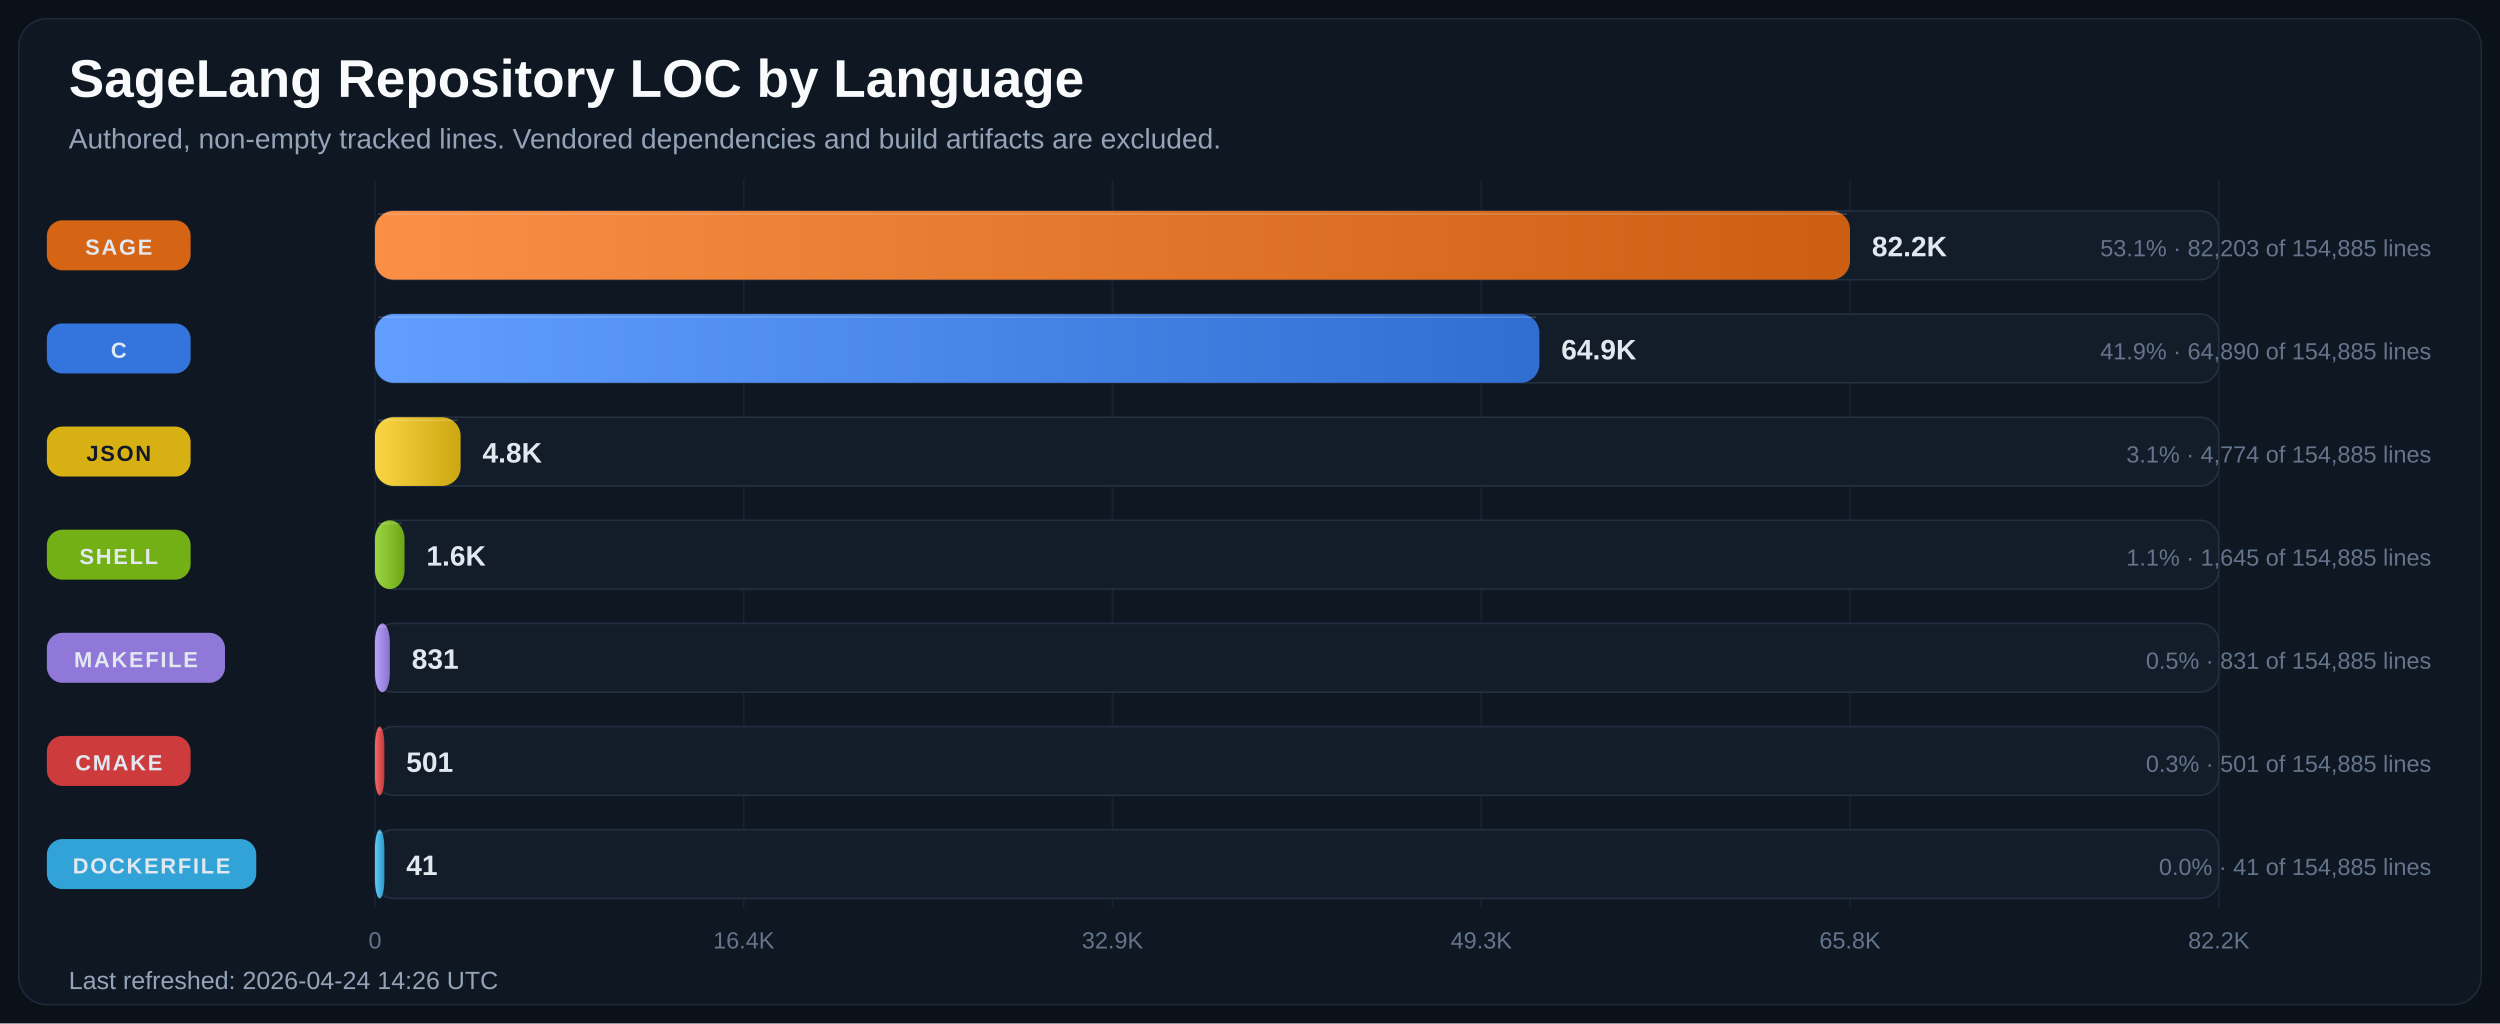
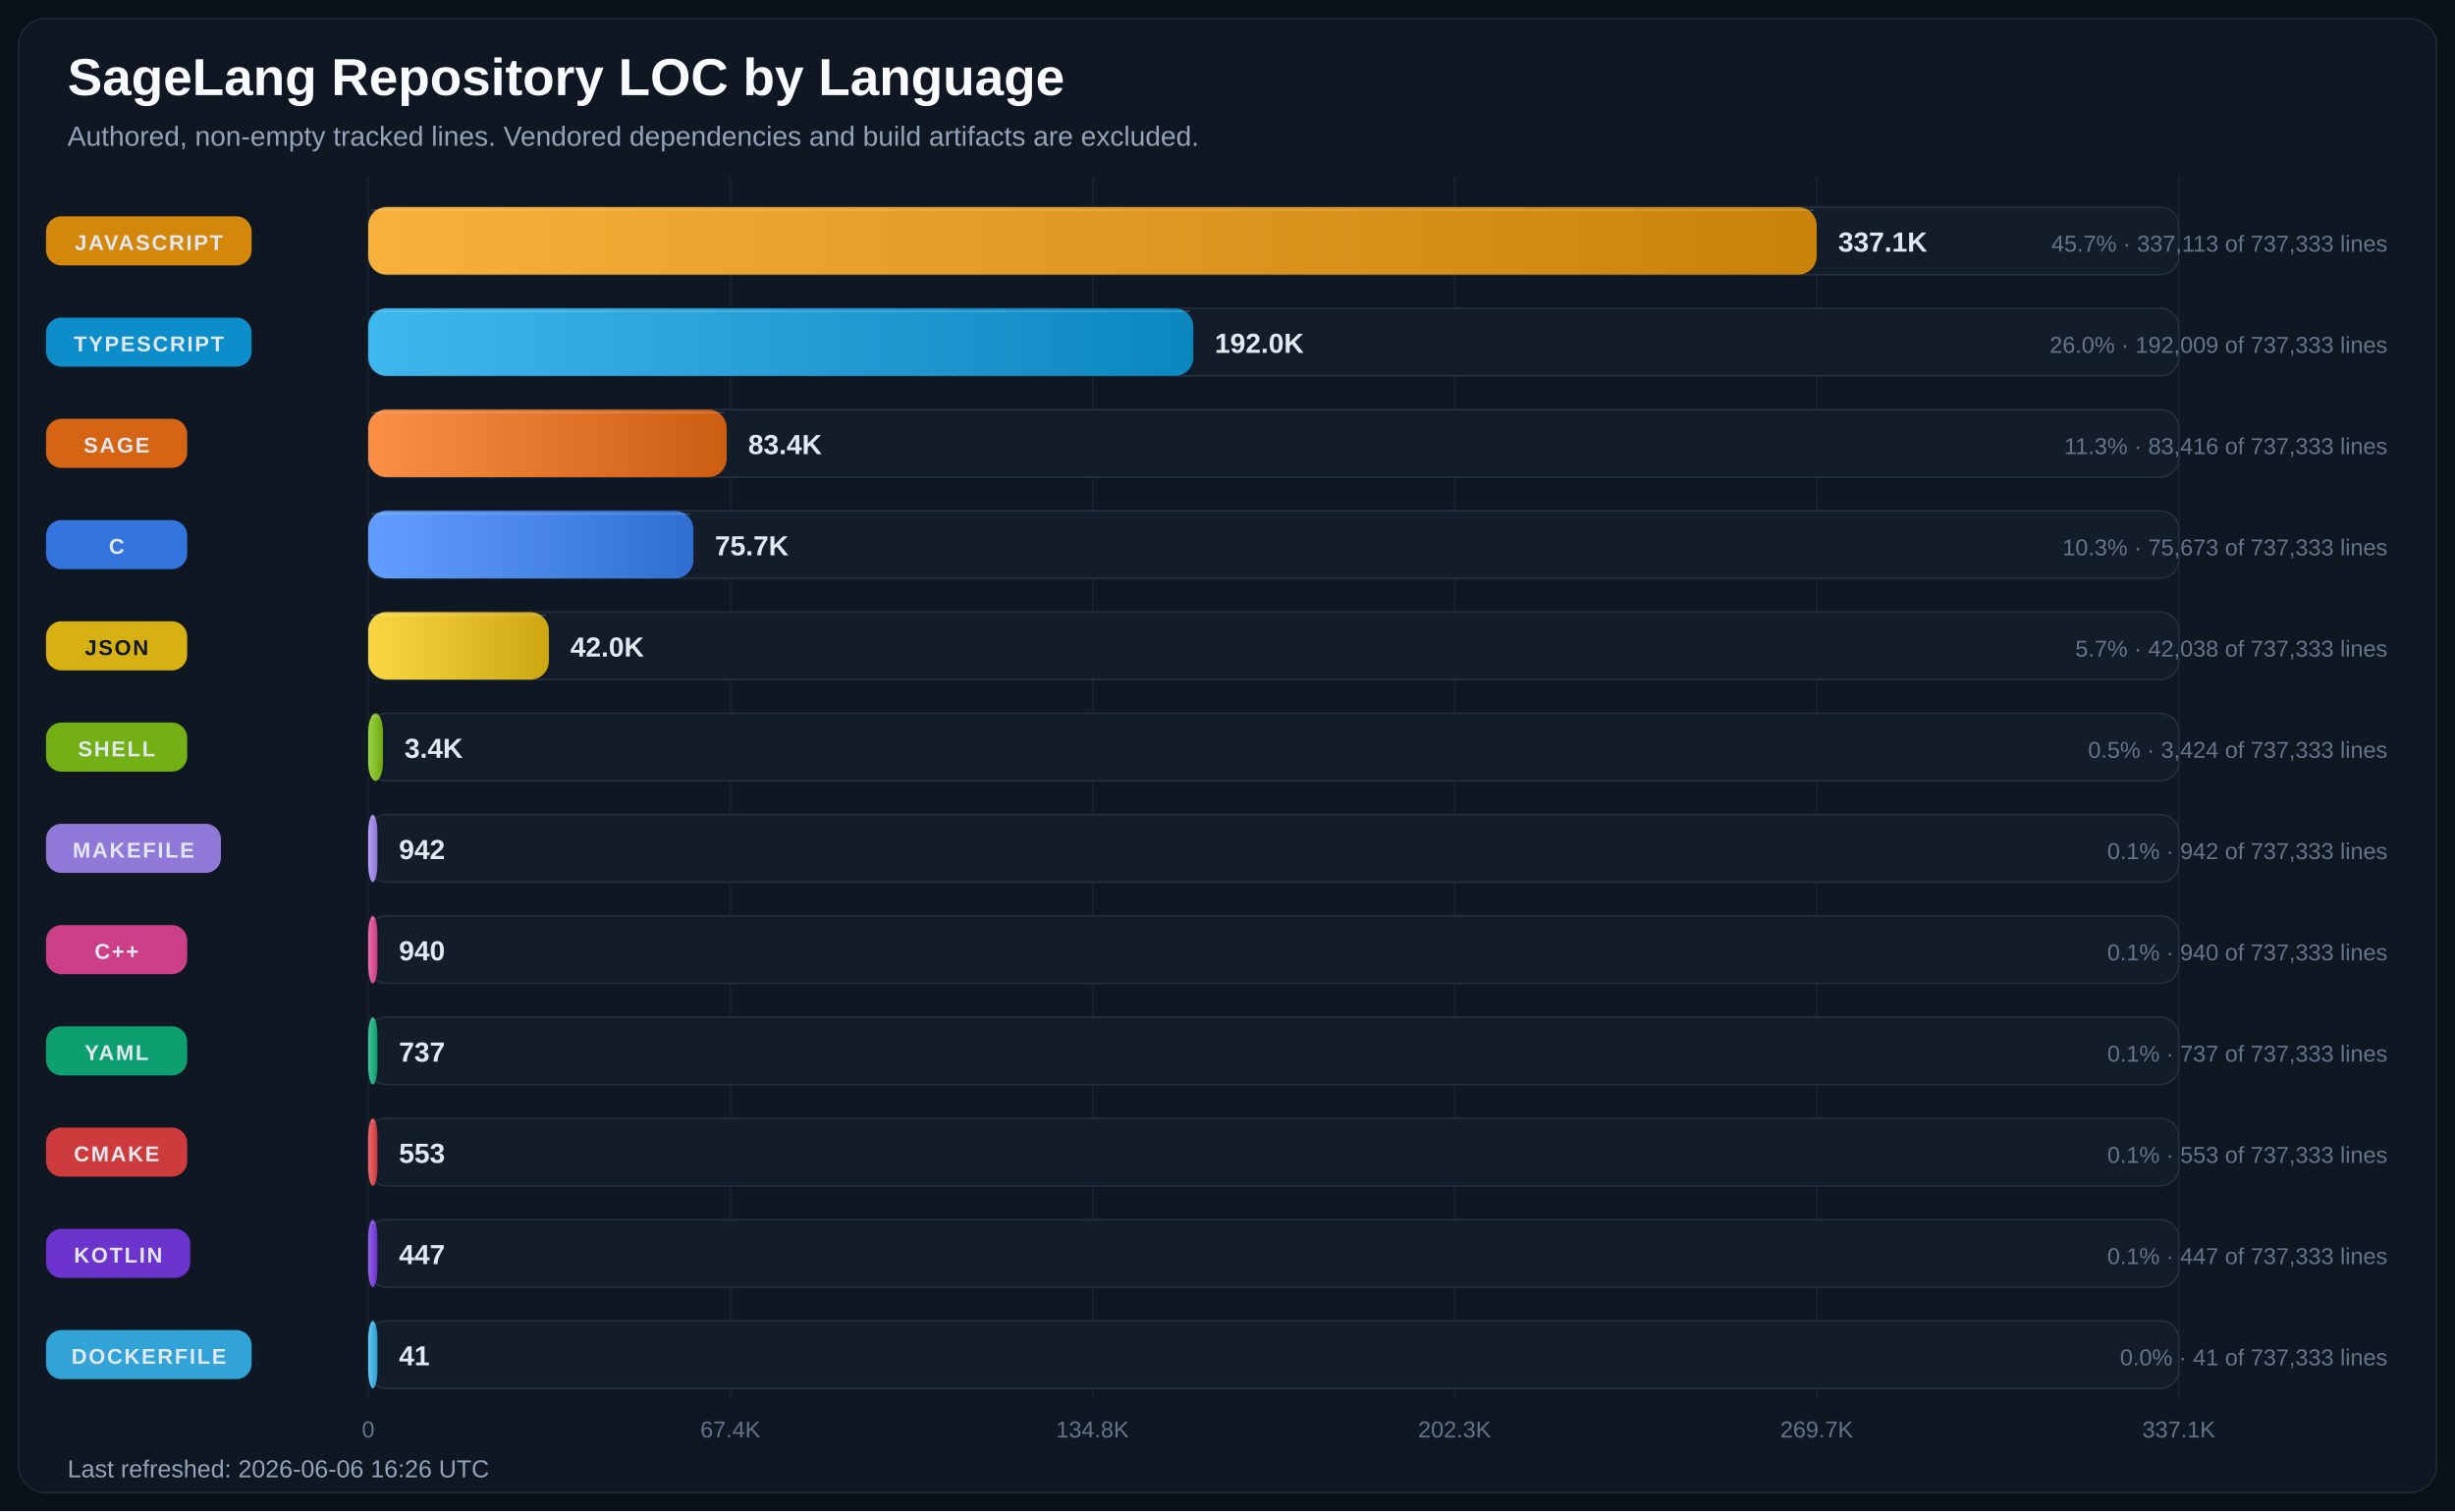
- <svg xmlns="http://www.w3.org/2000/svg" width="1600" height="655" viewBox="0 0 1600 655" role="img" aria-labelledby="title desc">
+ <svg xmlns="http://www.w3.org/2000/svg" width="1600" height="985" viewBox="0 0 1600 985" role="img" aria-labelledby="title desc">
  <defs>
    <linearGradient id="bar-gradient-0" x1="0%" y1="0%" x2="100%" y2="0%">
+       <stop offset="0%" stop-color="#F7B13C" />
+       <stop offset="100%" stop-color="#C98209" />
+     </linearGradient>
+     <linearGradient id="bar-gradient-1" x1="0%" y1="0%" x2="100%" y2="0%">
+       <stop offset="0%" stop-color="#3EB7ED" />
+       <stop offset="100%" stop-color="#0B87BF" />
+     </linearGradient>
+     <linearGradient id="bar-gradient-2" x1="0%" y1="0%" x2="100%" y2="0%">
      <stop offset="0%" stop-color="#FA8F45" />
      <stop offset="100%" stop-color="#CC5E12" />
    </linearGradient>
-     <linearGradient id="bar-gradient-1" x1="0%" y1="0%" x2="100%" y2="0%">
+     <linearGradient id="bar-gradient-3" x1="0%" y1="0%" x2="100%" y2="0%">
      <stop offset="0%" stop-color="#619EFF" />
      <stop offset="100%" stop-color="#306ED1" />
    </linearGradient>
-     <linearGradient id="bar-gradient-2" x1="0%" y1="0%" x2="100%" y2="0%">
+     <linearGradient id="bar-gradient-4" x1="0%" y1="0%" x2="100%" y2="0%">
      <stop offset="0%" stop-color="#FBD644" />
      <stop offset="100%" stop-color="#CDA711" />
    </linearGradient>
-     <linearGradient id="bar-gradient-3" x1="0%" y1="0%" x2="100%" y2="0%">
+     <linearGradient id="bar-gradient-5" x1="0%" y1="0%" x2="100%" y2="0%">
      <stop offset="0%" stop-color="#9DD645" />
      <stop offset="100%" stop-color="#6CA712" />
    </linearGradient>
-     <linearGradient id="bar-gradient-4" x1="0%" y1="0%" x2="100%" y2="0%">
+     <linearGradient id="bar-gradient-6" x1="0%" y1="0%" x2="100%" y2="0%">
      <stop offset="0%" stop-color="#B9A2FB" />
      <stop offset="100%" stop-color="#8972CD" />
    </linearGradient>
-     <linearGradient id="bar-gradient-5" x1="0%" y1="0%" x2="100%" y2="0%">
+     <linearGradient id="bar-gradient-7" x1="0%" y1="0%" x2="100%" y2="0%">
+       <stop offset="0%" stop-color="#F06DAD" />
+       <stop offset="100%" stop-color="#C23B7D" />
+     </linearGradient>
+     <linearGradient id="bar-gradient-8" x1="0%" y1="0%" x2="100%" y2="0%">
+       <stop offset="0%" stop-color="#40C79A" />
+       <stop offset="100%" stop-color="#0D986A" />
+     </linearGradient>
+     <linearGradient id="bar-gradient-9" x1="0%" y1="0%" x2="100%" y2="0%">
      <stop offset="0%" stop-color="#F26969" />
      <stop offset="100%" stop-color="#C43838" />
    </linearGradient>
-     <linearGradient id="bar-gradient-6" x1="0%" y1="0%" x2="100%" y2="0%">
+     <linearGradient id="bar-gradient-10" x1="0%" y1="0%" x2="100%" y2="0%">
+       <stop offset="0%" stop-color="#9661F1" />
+       <stop offset="100%" stop-color="#6630C2" />
+     </linearGradient>
+     <linearGradient id="bar-gradient-11" x1="0%" y1="0%" x2="100%" y2="0%">
      <stop offset="0%" stop-color="#60CAF9" />
      <stop offset="100%" stop-color="#2E9BCB" />
    </linearGradient>
  </defs>
  <rect width="100%" height="100%" fill="#0B1118" />
-   <rect x="12" y="12" width="1576" height="631" rx="18" fill="#0F1722" stroke="#1F2937" />
+   <rect x="12" y="12" width="1576" height="961" rx="18" fill="#0F1722" stroke="#1F2937" />
  <text x="44" y="62" fill="#F8FAFC" font-size="34" font-family="Segoe UI, Arial, sans-serif" font-weight="700">SageLang Repository LOC by Language</text>
  <text x="44" y="95" fill="#94A3B8" font-size="18" font-family="Segoe UI, Arial, sans-serif">Authored, non-empty tracked lines. Vendored dependencies and build artifacts are excluded.</text>
-   <line x1="240.0" y1="115" x2="240.0" y2="581" stroke="#182231" stroke-width="1" />
-   <text x="240.0" y="607" text-anchor="middle" fill="#64748B" font-size="15" font-family="Segoe UI, Arial, sans-serif">0</text>
-   <line x1="476.0" y1="115" x2="476.0" y2="581" stroke="#182231" stroke-width="1" />
-   <text x="476.0" y="607" text-anchor="middle" fill="#64748B" font-size="15" font-family="Segoe UI, Arial, sans-serif">16.4K</text>
-   <line x1="712.0" y1="115" x2="712.0" y2="581" stroke="#182231" stroke-width="1" />
-   <text x="712.0" y="607" text-anchor="middle" fill="#64748B" font-size="15" font-family="Segoe UI, Arial, sans-serif">32.9K</text>
-   <line x1="948.0" y1="115" x2="948.0" y2="581" stroke="#182231" stroke-width="1" />
-   <text x="948.0" y="607" text-anchor="middle" fill="#64748B" font-size="15" font-family="Segoe UI, Arial, sans-serif">49.3K</text>
-   <line x1="1184.0" y1="115" x2="1184.0" y2="581" stroke="#182231" stroke-width="1" />
-   <text x="1184.0" y="607" text-anchor="middle" fill="#64748B" font-size="15" font-family="Segoe UI, Arial, sans-serif">65.8K</text>
-   <line x1="1420.0" y1="115" x2="1420.0" y2="581" stroke="#182231" stroke-width="1" />
-   <text x="1420.0" y="607" text-anchor="middle" fill="#64748B" font-size="15" font-family="Segoe UI, Arial, sans-serif">82.2K</text>
-   <rect x="30" y="141.0" width="92" height="32" rx="10" fill="#E06814" opacity="0.95" />
-   <text x="76.0" y="163.0" text-anchor="middle" fill="#E2E8F0" font-size="14" font-family="Segoe UI, Arial, sans-serif" font-weight="700" letter-spacing="1.1">SAGE</text>
+   <line x1="240.0" y1="115" x2="240.0" y2="911" stroke="#182231" stroke-width="1" />
+   <text x="240.0" y="937" text-anchor="middle" fill="#64748B" font-size="15" font-family="Segoe UI, Arial, sans-serif">0</text>
+   <line x1="476.0" y1="115" x2="476.0" y2="911" stroke="#182231" stroke-width="1" />
+   <text x="476.0" y="937" text-anchor="middle" fill="#64748B" font-size="15" font-family="Segoe UI, Arial, sans-serif">67.4K</text>
+   <line x1="712.0" y1="115" x2="712.0" y2="911" stroke="#182231" stroke-width="1" />
+   <text x="712.0" y="937" text-anchor="middle" fill="#64748B" font-size="15" font-family="Segoe UI, Arial, sans-serif">134.8K</text>
+   <line x1="948.0" y1="115" x2="948.0" y2="911" stroke="#182231" stroke-width="1" />
+   <text x="948.0" y="937" text-anchor="middle" fill="#64748B" font-size="15" font-family="Segoe UI, Arial, sans-serif">202.3K</text>
+   <line x1="1184.0" y1="115" x2="1184.0" y2="911" stroke="#182231" stroke-width="1" />
+   <text x="1184.0" y="937" text-anchor="middle" fill="#64748B" font-size="15" font-family="Segoe UI, Arial, sans-serif">269.7K</text>
+   <line x1="1420.0" y1="115" x2="1420.0" y2="911" stroke="#182231" stroke-width="1" />
+   <text x="1420.0" y="937" text-anchor="middle" fill="#64748B" font-size="15" font-family="Segoe UI, Arial, sans-serif">337.1K</text>
+   <rect x="30" y="141.0" width="134" height="32" rx="10" fill="#DC8E0A" opacity="0.95" />
+   <text x="97.0" y="163.0" text-anchor="middle" fill="#E2E8F0" font-size="14" font-family="Segoe UI, Arial, sans-serif" font-weight="700" letter-spacing="1.1">JAVASCRIPT</text>
  <rect x="240" y="135" width="1180" height="44" rx="12" fill="#131D2A" stroke="#233041" />
  <rect x="240" y="135" width="944.0" height="44" rx="12" fill="url(#bar-gradient-0)" />
  <line x1="242.0" y1="137.0" x2="1182.0" y2="137.0" stroke="#F8FAFC" stroke-opacity="0.18" />
-   <text x="1198.0" y="164.0" text-anchor="start" fill="#E2E8F0" font-size="18" font-family="Segoe UI, Arial, sans-serif" font-weight="700">82.2K</text>
-   <text x="1556" y="164.0" text-anchor="end" fill="#64748B" font-size="15" font-family="Segoe UI, Arial, sans-serif">53.1% · 82,203 of 154,885 lines</text>
-   <rect x="30" y="207.0" width="92" height="32" rx="10" fill="#3479E6" opacity="0.95" />
-   <text x="76.0" y="229.0" text-anchor="middle" fill="#E2E8F0" font-size="14" font-family="Segoe UI, Arial, sans-serif" font-weight="700" letter-spacing="1.1">C</text>
+   <text x="1198.0" y="164.0" text-anchor="start" fill="#E2E8F0" font-size="18" font-family="Segoe UI, Arial, sans-serif" font-weight="700">337.1K</text>
+   <text x="1556" y="164.0" text-anchor="end" fill="#64748B" font-size="15" font-family="Segoe UI, Arial, sans-serif">45.7% · 337,113 of 737,333 lines</text>
+   <rect x="30" y="207.0" width="134" height="32" rx="10" fill="#0D94D2" opacity="0.95" />
+   <text x="97.0" y="229.0" text-anchor="middle" fill="#E2E8F0" font-size="14" font-family="Segoe UI, Arial, sans-serif" font-weight="700" letter-spacing="1.1">TYPESCRIPT</text>
  <rect x="240" y="201" width="1180" height="44" rx="12" fill="#131D2A" stroke="#233041" />
-   <rect x="240" y="201" width="745.2" height="44" rx="12" fill="url(#bar-gradient-1)" />
-   <line x1="242.0" y1="203.0" x2="983.2" y2="203.0" stroke="#F8FAFC" stroke-opacity="0.18" />
-   <text x="999.2" y="230.0" text-anchor="start" fill="#E2E8F0" font-size="18" font-family="Segoe UI, Arial, sans-serif" font-weight="700">64.9K</text>
-   <text x="1556" y="230.0" text-anchor="end" fill="#64748B" font-size="15" font-family="Segoe UI, Arial, sans-serif">41.9% · 64,890 of 154,885 lines</text>
-   <rect x="30" y="273.0" width="92" height="32" rx="10" fill="#E1B813" opacity="0.95" />
-   <text x="76.0" y="295.0" text-anchor="middle" fill="#111827" font-size="14" font-family="Segoe UI, Arial, sans-serif" font-weight="700" letter-spacing="1.1">JSON</text>
+   <rect x="240" y="201" width="537.7" height="44" rx="12" fill="url(#bar-gradient-1)" />
+   <line x1="242.0" y1="203.0" x2="775.7" y2="203.0" stroke="#F8FAFC" stroke-opacity="0.18" />
+   <text x="791.7" y="230.0" text-anchor="start" fill="#E2E8F0" font-size="18" font-family="Segoe UI, Arial, sans-serif" font-weight="700">192.0K</text>
+   <text x="1556" y="230.0" text-anchor="end" fill="#64748B" font-size="15" font-family="Segoe UI, Arial, sans-serif">26.0% · 192,009 of 737,333 lines</text>
+   <rect x="30" y="273.0" width="92" height="32" rx="10" fill="#E06814" opacity="0.95" />
+   <text x="76.0" y="295.0" text-anchor="middle" fill="#E2E8F0" font-size="14" font-family="Segoe UI, Arial, sans-serif" font-weight="700" letter-spacing="1.1">SAGE</text>
  <rect x="240" y="267" width="1180" height="44" rx="12" fill="#131D2A" stroke="#233041" />
-   <rect x="240" y="267" width="54.8" height="44" rx="12" fill="url(#bar-gradient-2)" />
-   <line x1="242.0" y1="269.0" x2="292.8" y2="269.0" stroke="#F8FAFC" stroke-opacity="0.18" />
-   <text x="308.8" y="296.0" text-anchor="start" fill="#E2E8F0" font-size="18" font-family="Segoe UI, Arial, sans-serif" font-weight="700">4.8K</text>
-   <text x="1556" y="296.0" text-anchor="end" fill="#64748B" font-size="15" font-family="Segoe UI, Arial, sans-serif">3.1% · 4,774 of 154,885 lines</text>
-   <rect x="30" y="339.0" width="92" height="32" rx="10" fill="#77B814" opacity="0.95" />
-   <text x="76.0" y="361.0" text-anchor="middle" fill="#E2E8F0" font-size="14" font-family="Segoe UI, Arial, sans-serif" font-weight="700" letter-spacing="1.1">SHELL</text>
+   <rect x="240" y="267" width="233.6" height="44" rx="12" fill="url(#bar-gradient-2)" />
+   <line x1="242.0" y1="269.0" x2="471.6" y2="269.0" stroke="#F8FAFC" stroke-opacity="0.18" />
+   <text x="487.6" y="296.0" text-anchor="start" fill="#E2E8F0" font-size="18" font-family="Segoe UI, Arial, sans-serif" font-weight="700">83.4K</text>
+   <text x="1556" y="296.0" text-anchor="end" fill="#64748B" font-size="15" font-family="Segoe UI, Arial, sans-serif">11.3% · 83,416 of 737,333 lines</text>
+   <rect x="30" y="339.0" width="92" height="32" rx="10" fill="#3479E6" opacity="0.95" />
+   <text x="76.0" y="361.0" text-anchor="middle" fill="#E2E8F0" font-size="14" font-family="Segoe UI, Arial, sans-serif" font-weight="700" letter-spacing="1.1">C</text>
  <rect x="240" y="333" width="1180" height="44" rx="12" fill="#131D2A" stroke="#233041" />
-   <rect x="240" y="333" width="18.9" height="44" rx="12" fill="url(#bar-gradient-3)" />
-   <line x1="242.0" y1="335.0" x2="256.9" y2="335.0" stroke="#F8FAFC" stroke-opacity="0.18" />
-   <text x="272.9" y="362.0" text-anchor="start" fill="#E2E8F0" font-size="18" font-family="Segoe UI, Arial, sans-serif" font-weight="700">1.6K</text>
-   <text x="1556" y="362.0" text-anchor="end" fill="#64748B" font-size="15" font-family="Segoe UI, Arial, sans-serif">1.1% · 1,645 of 154,885 lines</text>
-   <rect x="30" y="405.0" width="114" height="32" rx="10" fill="#967DE1" opacity="0.95" />
-   <text x="87.0" y="427.0" text-anchor="middle" fill="#E2E8F0" font-size="14" font-family="Segoe UI, Arial, sans-serif" font-weight="700" letter-spacing="1.1">MAKEFILE</text>
+   <rect x="240" y="333" width="211.9" height="44" rx="12" fill="url(#bar-gradient-3)" />
+   <line x1="242.0" y1="335.0" x2="449.9" y2="335.0" stroke="#F8FAFC" stroke-opacity="0.18" />
+   <text x="465.9" y="362.0" text-anchor="start" fill="#E2E8F0" font-size="18" font-family="Segoe UI, Arial, sans-serif" font-weight="700">75.7K</text>
+   <text x="1556" y="362.0" text-anchor="end" fill="#64748B" font-size="15" font-family="Segoe UI, Arial, sans-serif">10.3% · 75,673 of 737,333 lines</text>
+   <rect x="30" y="405.0" width="92" height="32" rx="10" fill="#E1B813" opacity="0.95" />
+   <text x="76.0" y="427.0" text-anchor="middle" fill="#111827" font-size="14" font-family="Segoe UI, Arial, sans-serif" font-weight="700" letter-spacing="1.1">JSON</text>
  <rect x="240" y="399" width="1180" height="44" rx="12" fill="#131D2A" stroke="#233041" />
-   <rect x="240" y="399" width="9.5" height="44" rx="12" fill="url(#bar-gradient-4)" />
-   <line x1="242.0" y1="401.0" x2="247.5" y2="401.0" stroke="#F8FAFC" stroke-opacity="0.18" />
-   <text x="263.5" y="428.0" text-anchor="start" fill="#E2E8F0" font-size="18" font-family="Segoe UI, Arial, sans-serif" font-weight="700">831</text>
-   <text x="1556" y="428.0" text-anchor="end" fill="#64748B" font-size="15" font-family="Segoe UI, Arial, sans-serif">0.5% · 831 of 154,885 lines</text>
-   <rect x="30" y="471.0" width="92" height="32" rx="10" fill="#D73D3D" opacity="0.95" />
-   <text x="76.0" y="493.0" text-anchor="middle" fill="#E2E8F0" font-size="14" font-family="Segoe UI, Arial, sans-serif" font-weight="700" letter-spacing="1.1">CMAKE</text>
+   <rect x="240" y="399" width="117.7" height="44" rx="12" fill="url(#bar-gradient-4)" />
+   <line x1="242.0" y1="401.0" x2="355.7" y2="401.0" stroke="#F8FAFC" stroke-opacity="0.18" />
+   <text x="371.7" y="428.0" text-anchor="start" fill="#E2E8F0" font-size="18" font-family="Segoe UI, Arial, sans-serif" font-weight="700">42.0K</text>
+   <text x="1556" y="428.0" text-anchor="end" fill="#64748B" font-size="15" font-family="Segoe UI, Arial, sans-serif">5.7% · 42,038 of 737,333 lines</text>
+   <rect x="30" y="471.0" width="92" height="32" rx="10" fill="#77B814" opacity="0.95" />
+   <text x="76.0" y="493.0" text-anchor="middle" fill="#E2E8F0" font-size="14" font-family="Segoe UI, Arial, sans-serif" font-weight="700" letter-spacing="1.1">SHELL</text>
  <rect x="240" y="465" width="1180" height="44" rx="12" fill="#131D2A" stroke="#233041" />
-   <rect x="240" y="465" width="6.0" height="44" rx="12" fill="url(#bar-gradient-5)" />
-   <line x1="242.0" y1="467.0" x2="244.0" y2="467.0" stroke="#F8FAFC" stroke-opacity="0.18" />
-   <text x="260.0" y="494.0" text-anchor="start" fill="#E2E8F0" font-size="18" font-family="Segoe UI, Arial, sans-serif" font-weight="700">501</text>
-   <text x="1556" y="494.0" text-anchor="end" fill="#64748B" font-size="15" font-family="Segoe UI, Arial, sans-serif">0.3% · 501 of 154,885 lines</text>
-   <rect x="30" y="537.0" width="134" height="32" rx="10" fill="#32AADF" opacity="0.95" />
-   <text x="97.0" y="559.0" text-anchor="middle" fill="#E2E8F0" font-size="14" font-family="Segoe UI, Arial, sans-serif" font-weight="700" letter-spacing="1.1">DOCKERFILE</text>
+   <rect x="240" y="465" width="9.6" height="44" rx="12" fill="url(#bar-gradient-5)" />
+   <line x1="242.0" y1="467.0" x2="247.6" y2="467.0" stroke="#F8FAFC" stroke-opacity="0.18" />
+   <text x="263.6" y="494.0" text-anchor="start" fill="#E2E8F0" font-size="18" font-family="Segoe UI, Arial, sans-serif" font-weight="700">3.4K</text>
+   <text x="1556" y="494.0" text-anchor="end" fill="#64748B" font-size="15" font-family="Segoe UI, Arial, sans-serif">0.5% · 3,424 of 737,333 lines</text>
+   <rect x="30" y="537.0" width="114" height="32" rx="10" fill="#967DE1" opacity="0.95" />
+   <text x="87.0" y="559.0" text-anchor="middle" fill="#E2E8F0" font-size="14" font-family="Segoe UI, Arial, sans-serif" font-weight="700" letter-spacing="1.1">MAKEFILE</text>
  <rect x="240" y="531" width="1180" height="44" rx="12" fill="#131D2A" stroke="#233041" />
  <rect x="240" y="531" width="6.0" height="44" rx="12" fill="url(#bar-gradient-6)" />
  <line x1="242.0" y1="533.0" x2="244.0" y2="533.0" stroke="#F8FAFC" stroke-opacity="0.18" />
-   <text x="260.0" y="560.0" text-anchor="start" fill="#E2E8F0" font-size="18" font-family="Segoe UI, Arial, sans-serif" font-weight="700">41</text>
-   <text x="1556" y="560.0" text-anchor="end" fill="#64748B" font-size="15" font-family="Segoe UI, Arial, sans-serif">0.0% · 41 of 154,885 lines</text>
-   <text x="44" y="633" fill="#94A3B8" font-size="16" font-family="Segoe UI, Arial, sans-serif">Last refreshed: 2026-04-24 14:26 UTC</text>
+   <text x="260.0" y="560.0" text-anchor="start" fill="#E2E8F0" font-size="18" font-family="Segoe UI, Arial, sans-serif" font-weight="700">942</text>
+   <text x="1556" y="560.0" text-anchor="end" fill="#64748B" font-size="15" font-family="Segoe UI, Arial, sans-serif">0.1% · 942 of 737,333 lines</text>
+   <rect x="30" y="603.0" width="92" height="32" rx="10" fill="#D4418A" opacity="0.95" />
+   <text x="76.0" y="625.0" text-anchor="middle" fill="#E2E8F0" font-size="14" font-family="Segoe UI, Arial, sans-serif" font-weight="700" letter-spacing="1.1">C++</text>
+   <rect x="240" y="597" width="1180" height="44" rx="12" fill="#131D2A" stroke="#233041" />
+   <rect x="240" y="597" width="6.0" height="44" rx="12" fill="url(#bar-gradient-7)" />
+   <line x1="242.0" y1="599.0" x2="244.0" y2="599.0" stroke="#F8FAFC" stroke-opacity="0.18" />
+   <text x="260.0" y="626.0" text-anchor="start" fill="#E2E8F0" font-size="18" font-family="Segoe UI, Arial, sans-serif" font-weight="700">940</text>
+   <text x="1556" y="626.0" text-anchor="end" fill="#64748B" font-size="15" font-family="Segoe UI, Arial, sans-serif">0.1% · 940 of 737,333 lines</text>
+   <rect x="30" y="669.0" width="92" height="32" rx="10" fill="#0EA674" opacity="0.95" />
+   <text x="76.0" y="691.0" text-anchor="middle" fill="#E2E8F0" font-size="14" font-family="Segoe UI, Arial, sans-serif" font-weight="700" letter-spacing="1.1">YAML</text>
+   <rect x="240" y="663" width="1180" height="44" rx="12" fill="#131D2A" stroke="#233041" />
+   <rect x="240" y="663" width="6.0" height="44" rx="12" fill="url(#bar-gradient-8)" />
+   <line x1="242.0" y1="665.0" x2="244.0" y2="665.0" stroke="#F8FAFC" stroke-opacity="0.18" />
+   <text x="260.0" y="692.0" text-anchor="start" fill="#E2E8F0" font-size="18" font-family="Segoe UI, Arial, sans-serif" font-weight="700">737</text>
+   <text x="1556" y="692.0" text-anchor="end" fill="#64748B" font-size="15" font-family="Segoe UI, Arial, sans-serif">0.1% · 737 of 737,333 lines</text>
+   <rect x="30" y="735.0" width="92" height="32" rx="10" fill="#D73D3D" opacity="0.95" />
+   <text x="76.0" y="757.0" text-anchor="middle" fill="#E2E8F0" font-size="14" font-family="Segoe UI, Arial, sans-serif" font-weight="700" letter-spacing="1.1">CMAKE</text>
+   <rect x="240" y="729" width="1180" height="44" rx="12" fill="#131D2A" stroke="#233041" />
+   <rect x="240" y="729" width="6.0" height="44" rx="12" fill="url(#bar-gradient-9)" />
+   <line x1="242.0" y1="731.0" x2="244.0" y2="731.0" stroke="#F8FAFC" stroke-opacity="0.18" />
+   <text x="260.0" y="758.0" text-anchor="start" fill="#E2E8F0" font-size="18" font-family="Segoe UI, Arial, sans-serif" font-weight="700">553</text>
+   <text x="1556" y="758.0" text-anchor="end" fill="#64748B" font-size="15" font-family="Segoe UI, Arial, sans-serif">0.1% · 553 of 737,333 lines</text>
+   <rect x="30" y="801.0" width="94" height="32" rx="10" fill="#7034D5" opacity="0.95" />
+   <text x="77.0" y="823.0" text-anchor="middle" fill="#E2E8F0" font-size="14" font-family="Segoe UI, Arial, sans-serif" font-weight="700" letter-spacing="1.1">KOTLIN</text>
+   <rect x="240" y="795" width="1180" height="44" rx="12" fill="#131D2A" stroke="#233041" />
+   <rect x="240" y="795" width="6.0" height="44" rx="12" fill="url(#bar-gradient-10)" />
+   <line x1="242.0" y1="797.0" x2="244.0" y2="797.0" stroke="#F8FAFC" stroke-opacity="0.18" />
+   <text x="260.0" y="824.0" text-anchor="start" fill="#E2E8F0" font-size="18" font-family="Segoe UI, Arial, sans-serif" font-weight="700">447</text>
+   <text x="1556" y="824.0" text-anchor="end" fill="#64748B" font-size="15" font-family="Segoe UI, Arial, sans-serif">0.1% · 447 of 737,333 lines</text>
+   <rect x="30" y="867.0" width="134" height="32" rx="10" fill="#32AADF" opacity="0.95" />
+   <text x="97.0" y="889.0" text-anchor="middle" fill="#E2E8F0" font-size="14" font-family="Segoe UI, Arial, sans-serif" font-weight="700" letter-spacing="1.1">DOCKERFILE</text>
+   <rect x="240" y="861" width="1180" height="44" rx="12" fill="#131D2A" stroke="#233041" />
+   <rect x="240" y="861" width="6.0" height="44" rx="12" fill="url(#bar-gradient-11)" />
+   <line x1="242.0" y1="863.0" x2="244.0" y2="863.0" stroke="#F8FAFC" stroke-opacity="0.18" />
+   <text x="260.0" y="890.0" text-anchor="start" fill="#E2E8F0" font-size="18" font-family="Segoe UI, Arial, sans-serif" font-weight="700">41</text>
+   <text x="1556" y="890.0" text-anchor="end" fill="#64748B" font-size="15" font-family="Segoe UI, Arial, sans-serif">0.0% · 41 of 737,333 lines</text>
+   <text x="44" y="963" fill="#94A3B8" font-size="16" font-family="Segoe UI, Arial, sans-serif">Last refreshed: 2026-06-06 16:26 UTC</text>
</svg>
